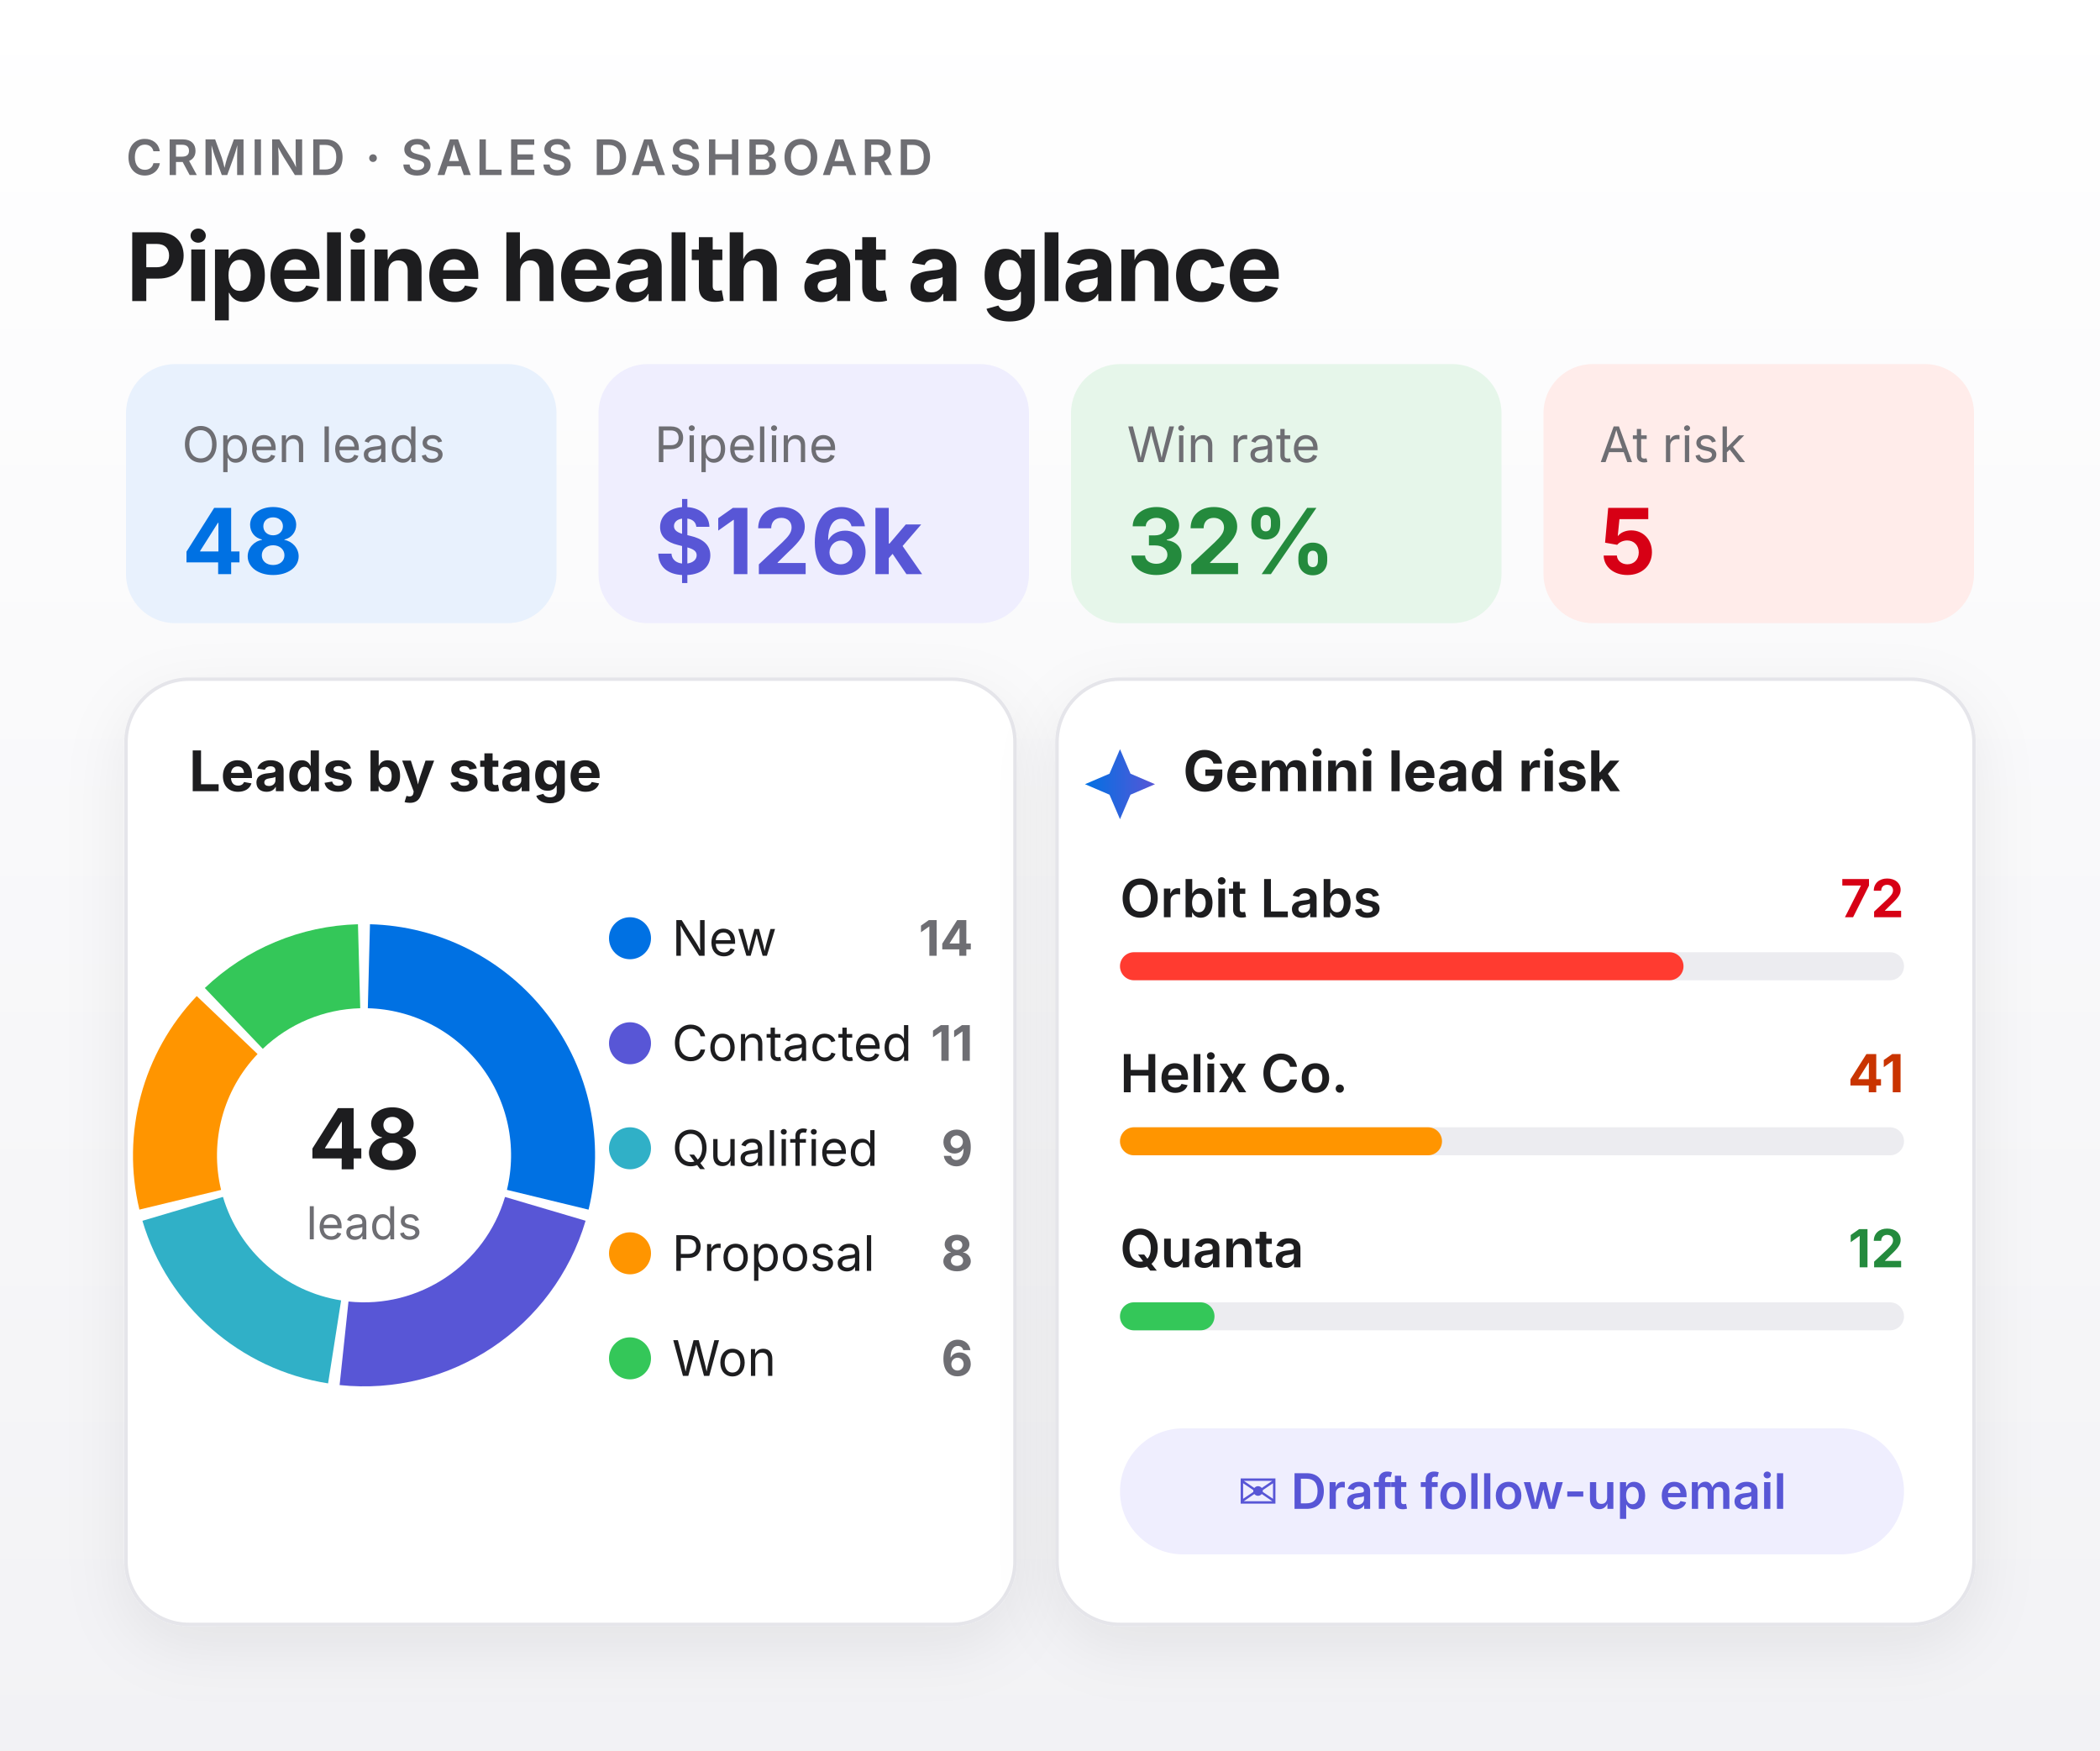
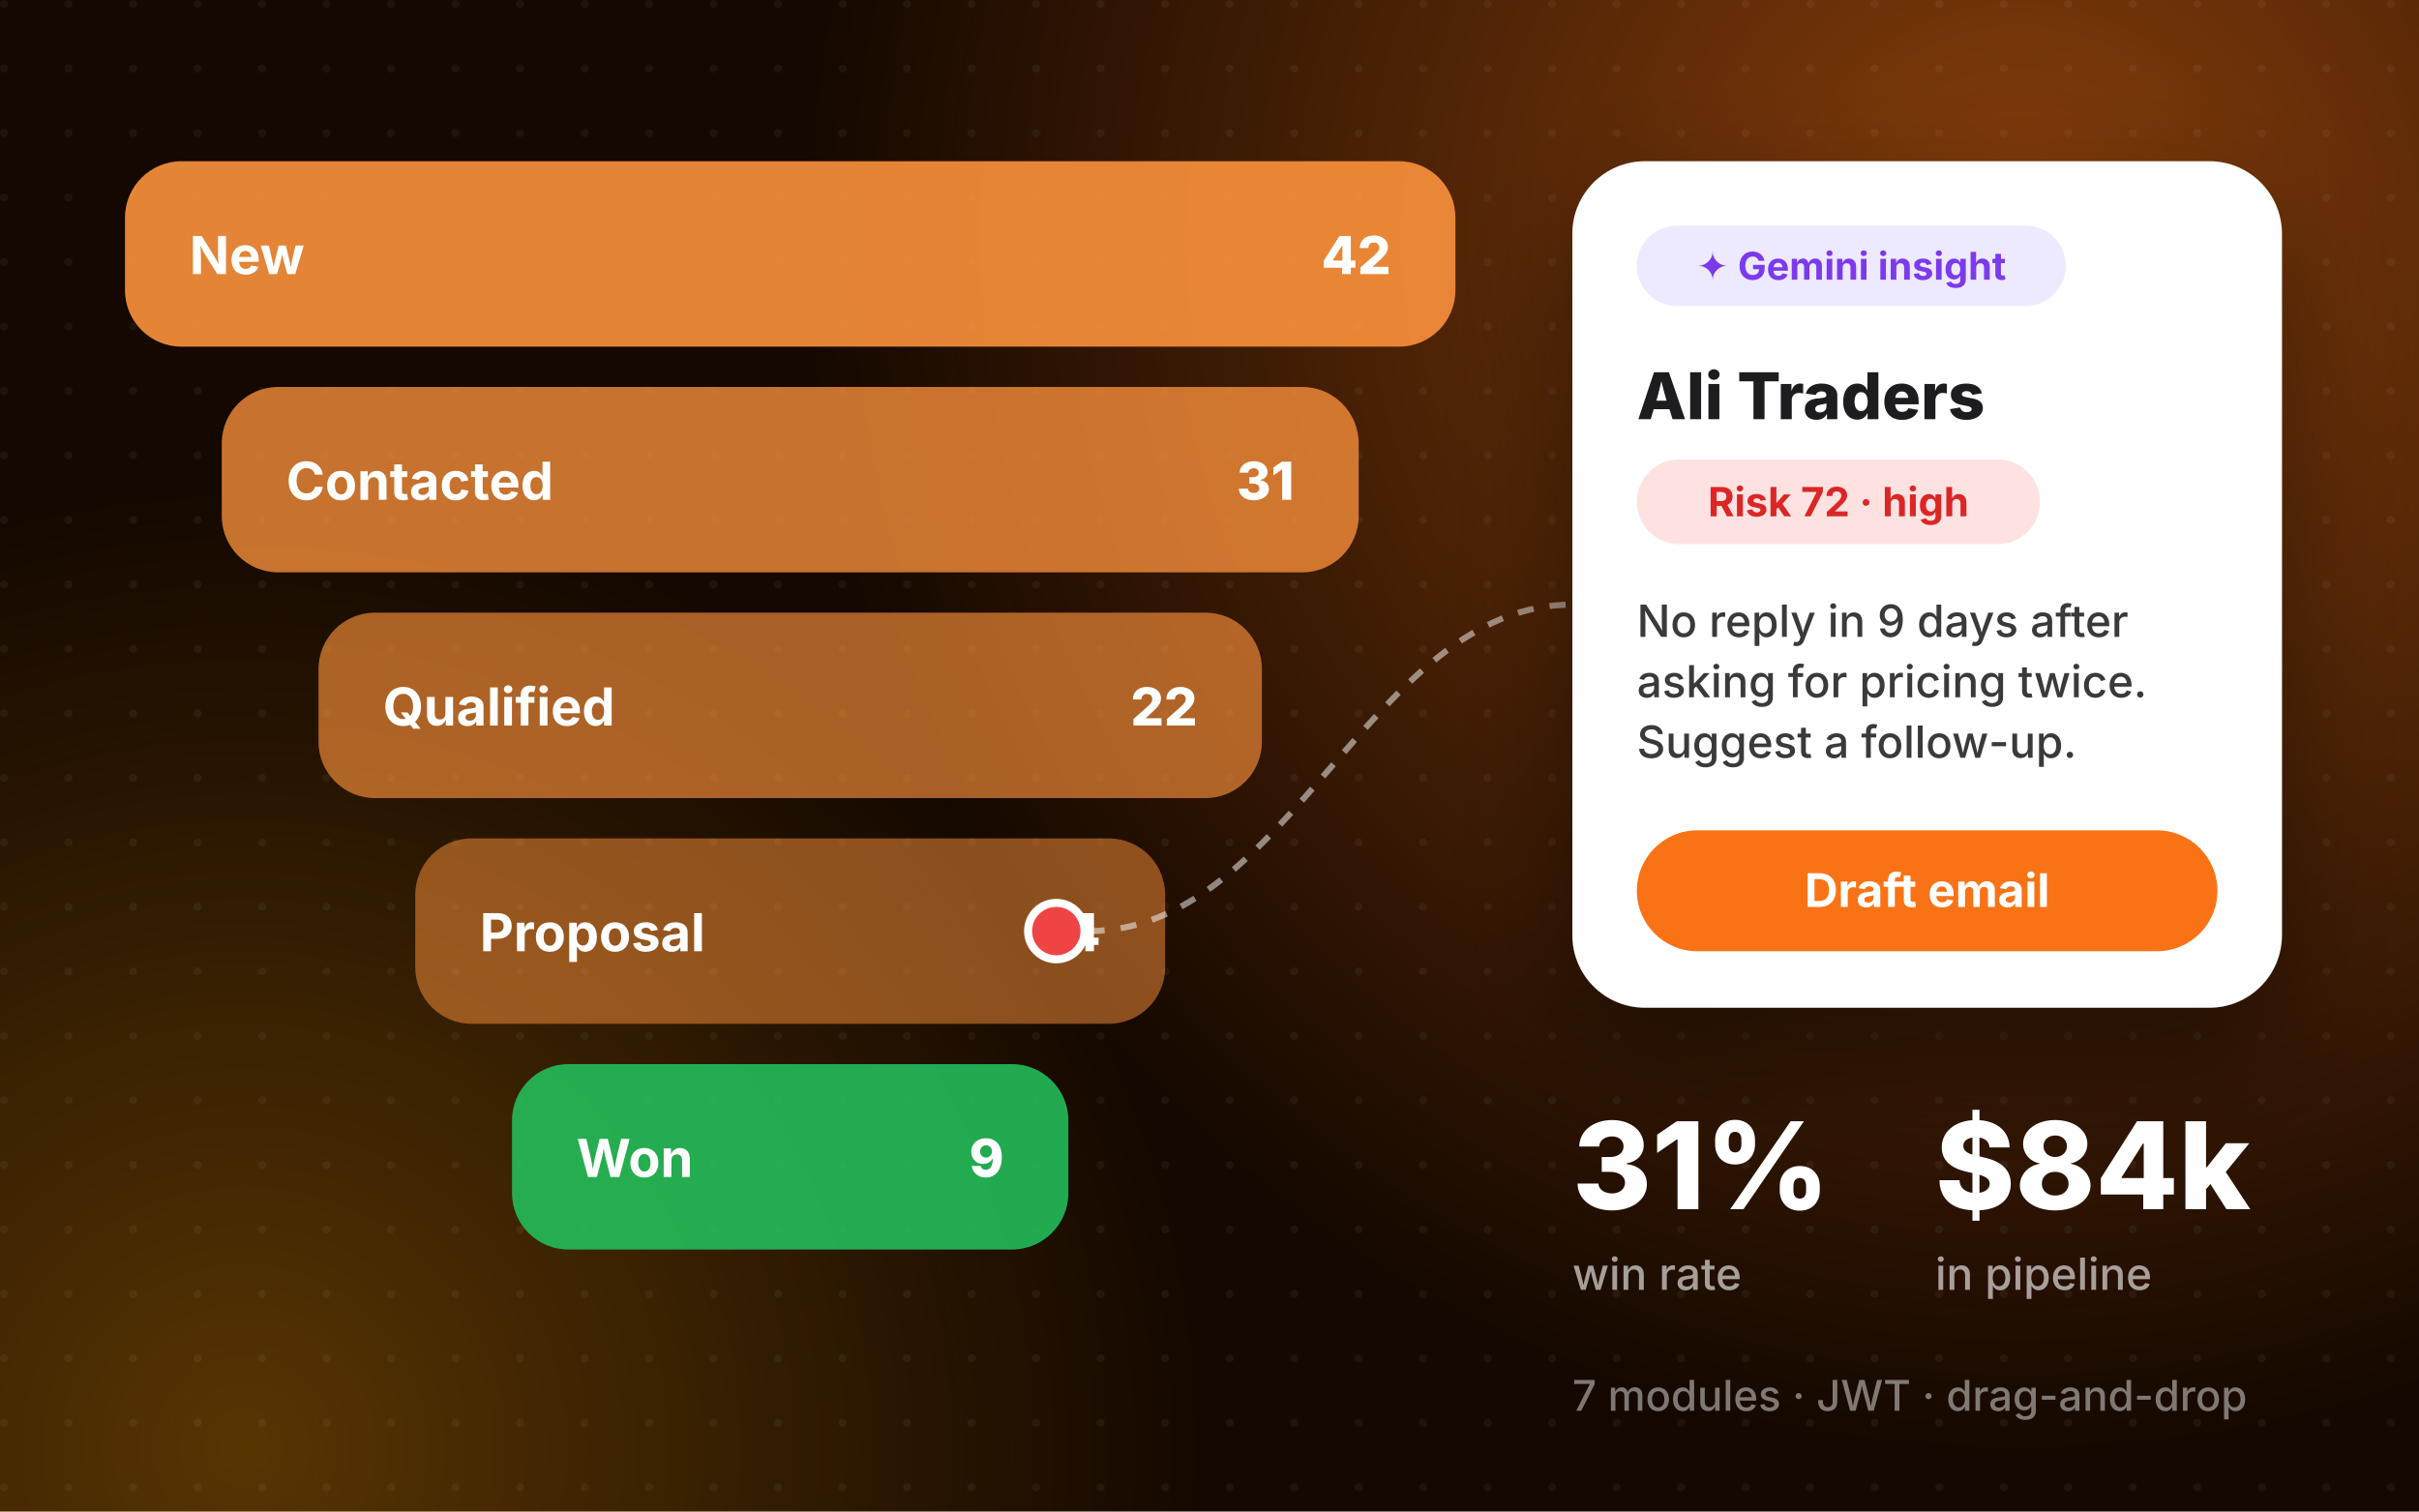
- <svg xmlns="http://www.w3.org/2000/svg" viewBox="0 0 600 500" role="img" aria-labelledby="t d">
+ <svg xmlns="http://www.w3.org/2000/svg" viewBox="0 0 600 375" role="img" aria-labelledby="t d" font-family="Inter,'Segoe UI',-apple-system,Helvetica,Arial,sans-serif">
  <defs>
-     <linearGradient id="bg" x1="0" y1="0" x2="0" y2="1">
-       <stop offset="0" stop-color="#ffffff" />
-       <stop offset="1" stop-color="#f2f2f5" />
-     </linearGradient>
-     <linearGradient id="accent" x1="0" y1="0" x2="1" y2="0">
-       <stop offset="0" stop-color="#0071e3" />
-       <stop offset="1" stop-color="#5856d6" />
-     </linearGradient>
-     <linearGradient id="accentV" x1="0" y1="1" x2="0" y2="0">
-       <stop offset="0" stop-color="#0071e3" />
-       <stop offset="1" stop-color="#5856d6" />
-     </linearGradient>
-     <linearGradient id="sun" x1="0" y1="0" x2="1" y2="1">
-       <stop offset="0" stop-color="#ff9500" />
-       <stop offset="1" stop-color="#ff2d55" />
-     </linearGradient>
-     <linearGradient id="fresh" x1="0" y1="0" x2="1" y2="1">
-       <stop offset="0" stop-color="#34c759" />
-       <stop offset="1" stop-color="#30b0c7" />
-     </linearGradient>
-     <filter id="sh" x="-10%" y="-10%" width="120%" height="130%">
-       <feDropShadow dx="0" dy="6" stdDeviation="9" flood-color="#000" flood-opacity="0.07" />
+     <radialGradient id="g0">
+       <stop offset="0" stop-color="#f97316" stop-opacity="0.5" />
+       <stop offset="1" stop-color="#f97316" stop-opacity="0" />
+     </radialGradient>
+     <radialGradient id="g1">
+       <stop offset="0" stop-color="#f59e0b" stop-opacity="0.3" />
+       <stop offset="1" stop-color="#f59e0b" stop-opacity="0" />
+     </radialGradient>
+     <pattern id="dots" width="16" height="16" patternUnits="userSpaceOnUse">
+       <circle cx="1" cy="1" r="1" fill="#fff" fill-opacity="0.05" />
+     </pattern>
+     <filter id="glow" x="-50%" y="-50%" width="200%" height="200%">
+       <feGaussianBlur stdDeviation="4" result="b" />
+       <feMerge>
+         <feMergeNode in="b" />
+         <feMergeNode in="SourceGraphic" />
+       </feMerge>
    </filter>
-     <marker id="arr" viewBox="0 0 10 10" refX="8" refY="5" markerWidth="7" markerHeight="7" orient="auto">
-       <path d="M0 1 L9 5 L0 9 z" fill="#a1a1a6" />
-     </marker>
+     <filter id="sh" x="-20%" y="-20%" width="140%" height="160%">
+       <feDropShadow dx="0" dy="14" stdDeviation="16" flood-color="#000" flood-opacity="0.45" />
+     </filter>
  </defs>
-   <style>
-   text { font-family: -apple-system, BlinkMacSystemFont, 'SF Pro Display', 'Segoe UI', Inter, Helvetica, Arial, sans-serif; fill: #1d1d1f; }
-   .k { font-size: 14px; font-weight: 600; letter-spacing: .08em; fill: #6e6e73; }
-   .h { font-size: 27px; font-weight: 700; letter-spacing: -.02em; }
-   .s { font-size: 15px; fill: #6e6e73; }
-   .b { font-weight: 700; }
-   .ur { font-family: 'Noto Nastaliq Urdu', 'Jameel Noori Nastaleeq', 'Segoe UI', Tahoma, serif; }
- </style>
-   <rect width="600" height="500" fill="url(#bg)" />
-   <text x="36" y="50" class="k">CRMIND · SALES DASHBOARD</text>
-   <text x="36" y="86" class="h">Pipeline health at a glance</text>
-   <rect x="36" y="104" width="123" height="74" rx="14" fill="#e8f1fd" />
-   <text x="52" y="132" font-size="14" font-weight="400" text-anchor="start" style="fill:#6e6e73">Open leads</text>
-   <text x="52" y="164" font-size="26" font-weight="700" text-anchor="start" style="fill:#0071e3">48</text>
-   <rect x="171" y="104" width="123" height="74" rx="14" fill="#efeefe" />
-   <text x="187" y="132" font-size="14" font-weight="400" text-anchor="start" style="fill:#6e6e73">Pipeline</text>
-   <text x="187" y="164" font-size="26" font-weight="700" text-anchor="start" style="fill:#5856d6">$126k</text>
-   <rect x="306" y="104" width="123" height="74" rx="14" fill="#e6f6ea" />
-   <text x="322" y="132" font-size="14" font-weight="400" text-anchor="start" style="fill:#6e6e73">Win rate</text>
-   <text x="322" y="164" font-size="26" font-weight="700" text-anchor="start" style="fill:#248a3d">32%</text>
-   <rect x="441" y="104" width="123" height="74" rx="14" fill="#ffecea" />
-   <text x="457" y="132" font-size="14" font-weight="400" text-anchor="start" style="fill:#6e6e73">At risk</text>
-   <text x="457" y="164" font-size="26" font-weight="700" text-anchor="start" style="fill:#d70015">5</text>
-   <rect x="36" y="194" width="254" height="270" rx="18" fill="#ffffff" stroke="#e5e5ea" filter="url(#sh)" />
-   <text x="54" y="226" font-size="16" font-weight="700" text-anchor="start" style="fill:#1d1d1f">Leads by stage</text>
-   <path d="M105.4 276.0 A54 54 0 0 1 156.5 342.7" stroke="#0071e3" stroke-width="24" fill="none" />
-   <path d="M155.8 345.3 A54 54 0 0 1 98.3 383.7" stroke="#5856d6" stroke-width="24" fill="none" />
-   <path d="M95.6 383.3 A54 54 0 0 1 52.2 345.3" stroke="#30b0c7" stroke-width="24" fill="none" />
-   <path d="M51.5 342.7 A54 54 0 0 1 64.9 292.8" stroke="#ff9500" stroke-width="24" fill="none" />
-   <path d="M66.8 290.9 A54 54 0 0 1 102.6 276.0" stroke="#34c759" stroke-width="24" fill="none" />
-   <text x="104" y="334" font-size="24" font-weight="700" text-anchor="middle" style="fill:#1d1d1f">48</text>
-   <text x="104" y="354" font-size="13" font-weight="400" text-anchor="middle" style="fill:#6e6e73">leads</text>
-   <circle cx="180" cy="268" r="6" fill="#0071e3" />
-   <text x="192" y="273" font-size="14" font-weight="400" text-anchor="start" style="fill:#1d1d1f">New</text>
-   <text x="278" y="273" font-size="14" font-weight="700" text-anchor="end" style="fill:#6e6e73">14</text>
-   <circle cx="180" cy="298" r="6" fill="#5856d6" />
-   <text x="192" y="303" font-size="14" font-weight="400" text-anchor="start" style="fill:#1d1d1f">Contacted</text>
-   <text x="278" y="303" font-size="14" font-weight="700" text-anchor="end" style="fill:#6e6e73">11</text>
-   <circle cx="180" cy="328" r="6" fill="#30b0c7" />
-   <text x="192" y="333" font-size="14" font-weight="400" text-anchor="start" style="fill:#1d1d1f">Qualified</text>
-   <text x="278" y="333" font-size="14" font-weight="700" text-anchor="end" style="fill:#6e6e73">9</text>
-   <circle cx="180" cy="358" r="6" fill="#ff9500" />
-   <text x="192" y="363" font-size="14" font-weight="400" text-anchor="start" style="fill:#1d1d1f">Proposal</text>
-   <text x="278" y="363" font-size="14" font-weight="700" text-anchor="end" style="fill:#6e6e73">8</text>
-   <circle cx="180" cy="388" r="6" fill="#34c759" />
-   <text x="192" y="393" font-size="14" font-weight="400" text-anchor="start" style="fill:#1d1d1f">Won</text>
-   <text x="278" y="393" font-size="14" font-weight="700" text-anchor="end" style="fill:#6e6e73">6</text>
-   <rect x="302" y="194" width="262" height="270" rx="18" fill="#ffffff" stroke="#e5e5ea" filter="url(#sh)" />
-   <path d="M320 214 l3 7 7 3 -7 3 -3 7 -3 -7 -7 -3 7 -3z" fill="url(#accent)" />
-   <text x="338" y="226" font-size="16" font-weight="700" text-anchor="start" style="fill:#1d1d1f">Gemini lead risk</text>
-   <text x="320" y="262" font-size="15" font-weight="600" text-anchor="start" style="fill:#1d1d1f">Orbit Labs</text>
-   <text x="544" y="262" font-size="15" font-weight="700" text-anchor="end" style="fill:#d70015">72</text>
-   <rect x="320" y="272" width="224" height="8" rx="4" fill="#ececf0" />
-   <rect x="320" y="272" width="161" height="8" rx="4" fill="#ff3b30" />
-   <text x="320" y="312" font-size="15" font-weight="600" text-anchor="start" style="fill:#1d1d1f">Helix Co.</text>
-   <text x="544" y="312" font-size="15" font-weight="700" text-anchor="end" style="fill:#c93400">41</text>
-   <rect x="320" y="322" width="224" height="8" rx="4" fill="#ececf0" />
-   <rect x="320" y="322" width="92" height="8" rx="4" fill="#ff9500" />
-   <text x="320" y="362" font-size="15" font-weight="600" text-anchor="start" style="fill:#1d1d1f">Quanta</text>
-   <text x="544" y="362" font-size="15" font-weight="700" text-anchor="end" style="fill:#248a3d">12</text>
-   <rect x="320" y="372" width="224" height="8" rx="4" fill="#ececf0" />
-   <rect x="320" y="372" width="27" height="8" rx="4" fill="#34c759" />
-   <rect x="320" y="408" width="224" height="36" rx="18" fill="#efeefe" />
-   <text x="432" y="431" font-size="14" font-weight="600" text-anchor="middle" style="fill:#5856d6">✉  Draft follow-up email</text>
+   <rect x="0.0" y="0.0" width="600.0" height="375.0" rx="0" fill="#140800" />
+   <circle cx="500" cy="60" r="300" fill="url(#g0)" />
+   <circle cx="60" cy="360" r="240" fill="url(#g1)" />
+   <rect width="600" height="375" fill="url(#dots)" />
+   <rect x="31.0" y="40.0" width="330.0" height="46.0" rx="14" fill="#fb923c" fill-opacity="0.9" />
+   <text x="47.0" y="68.0" font-size="13" font-weight="700" fill="#fff" text-anchor="start">New</text>
+   <text x="345.0" y="68.0" font-size="13" font-weight="800" fill="#fff" text-anchor="end">42</text>
+   <rect x="55.0" y="96.0" width="282.0" height="46.0" rx="14" fill="#fb923c" fill-opacity="0.77" />
+   <text x="71.0" y="124.0" font-size="13" font-weight="700" fill="#fff" text-anchor="start">Contacted</text>
+   <text x="321.0" y="124.0" font-size="13" font-weight="800" fill="#fff" text-anchor="end">31</text>
+   <rect x="79.0" y="152.0" width="234.0" height="46.0" rx="14" fill="#fb923c" fill-opacity="0.64" />
+   <text x="95.0" y="180.0" font-size="13" font-weight="700" fill="#fff" text-anchor="start">Qualified</text>
+   <text x="297.0" y="180.0" font-size="13" font-weight="800" fill="#fff" text-anchor="end">22</text>
+   <rect x="103.0" y="208.0" width="186.0" height="46.0" rx="14" fill="#fb923c" fill-opacity="0.51" />
+   <text x="119.0" y="236.0" font-size="13" font-weight="700" fill="#fff" text-anchor="start">Proposal</text>
+   <text x="273.0" y="236.0" font-size="13" font-weight="800" fill="#fff" text-anchor="end">14</text>
+   <rect x="127.0" y="264.0" width="138.0" height="46.0" rx="14" fill="#22c55e" fill-opacity="0.85" />
+   <text x="143.0" y="292.0" font-size="13" font-weight="700" fill="#fff" text-anchor="start">Won</text>
+   <text x="249.0" y="292.0" font-size="13" font-weight="800" fill="#fff" text-anchor="end">9</text>
+   <circle cx="262" cy="231" r="7" fill="#ef4444" stroke="#fff" stroke-width="2" />
+   <path d="M270 231 C 320 231 340 150 390 150" fill="none" stroke="#fff" stroke-opacity="0.5" stroke-dasharray="4 4" stroke-width="1.5" />
+   <g filter="url(#sh)">
+     <rect x="390.0" y="40.0" width="176.0" height="210.0" rx="18" fill="#fff" />
+   </g>
+   <rect x="406.0" y="56.0" width="106.4" height="19.9" rx="9.975" fill="#ede9fe" fill-opacity="1" />
+   <text x="459.2" y="69.4" font-size="9.5" font-weight="700" fill="#7c3aed" text-anchor="middle">✦ Gemini insight</text>
+   <text x="406.0" y="104.0" font-size="16" font-weight="800" fill="#1d1d1f" text-anchor="start">Ali Traders</text>
+   <rect x="406.0" y="114.0" width="100.0" height="21.0" rx="10.5" fill="#fee2e2" fill-opacity="1" />
+   <text x="456.0" y="128.1" font-size="10" font-weight="700" fill="#dc2626" text-anchor="middle">Risk 72 · high</text>
+   <text x="406.0" y="158.0" font-size="11" font-weight="500" fill="#3a3a3c" text-anchor="start">No reply in 9 days after</text>
+   <text x="406.0" y="173.0" font-size="11" font-weight="500" fill="#3a3a3c" text-anchor="start">asking for pricing twice.</text>
+   <text x="406.0" y="188.0" font-size="11" font-weight="500" fill="#3a3a3c" text-anchor="start">Suggest a follow-up.</text>
+   <rect x="406.0" y="206.0" width="144.0" height="30.0" rx="15" fill="#f97316" />
+   <text x="478.0" y="225.0" font-size="11.5" font-weight="700" fill="#fff" text-anchor="middle">Draft email</text>
+   <text x="390.0" y="300.0" font-size="30" font-weight="800" fill="#fff" text-anchor="start">31%</text>
+   <text x="390.0" y="320.0" font-size="11" font-weight="500" fill="#fff" fill-opacity="0.6" text-anchor="start">win rate</text>
+   <text x="480.0" y="300.0" font-size="30" font-weight="800" fill="#fff" text-anchor="start">$84k</text>
+   <text x="480.0" y="320.0" font-size="11" font-weight="500" fill="#fff" fill-opacity="0.6" text-anchor="start">in pipeline</text>
+   <text x="390.0" y="350.0" font-size="10.5" font-weight="500" fill="#fff" fill-opacity="0.45" text-anchor="start">7 modules · JWT · drag-and-drop</text>
</svg>
